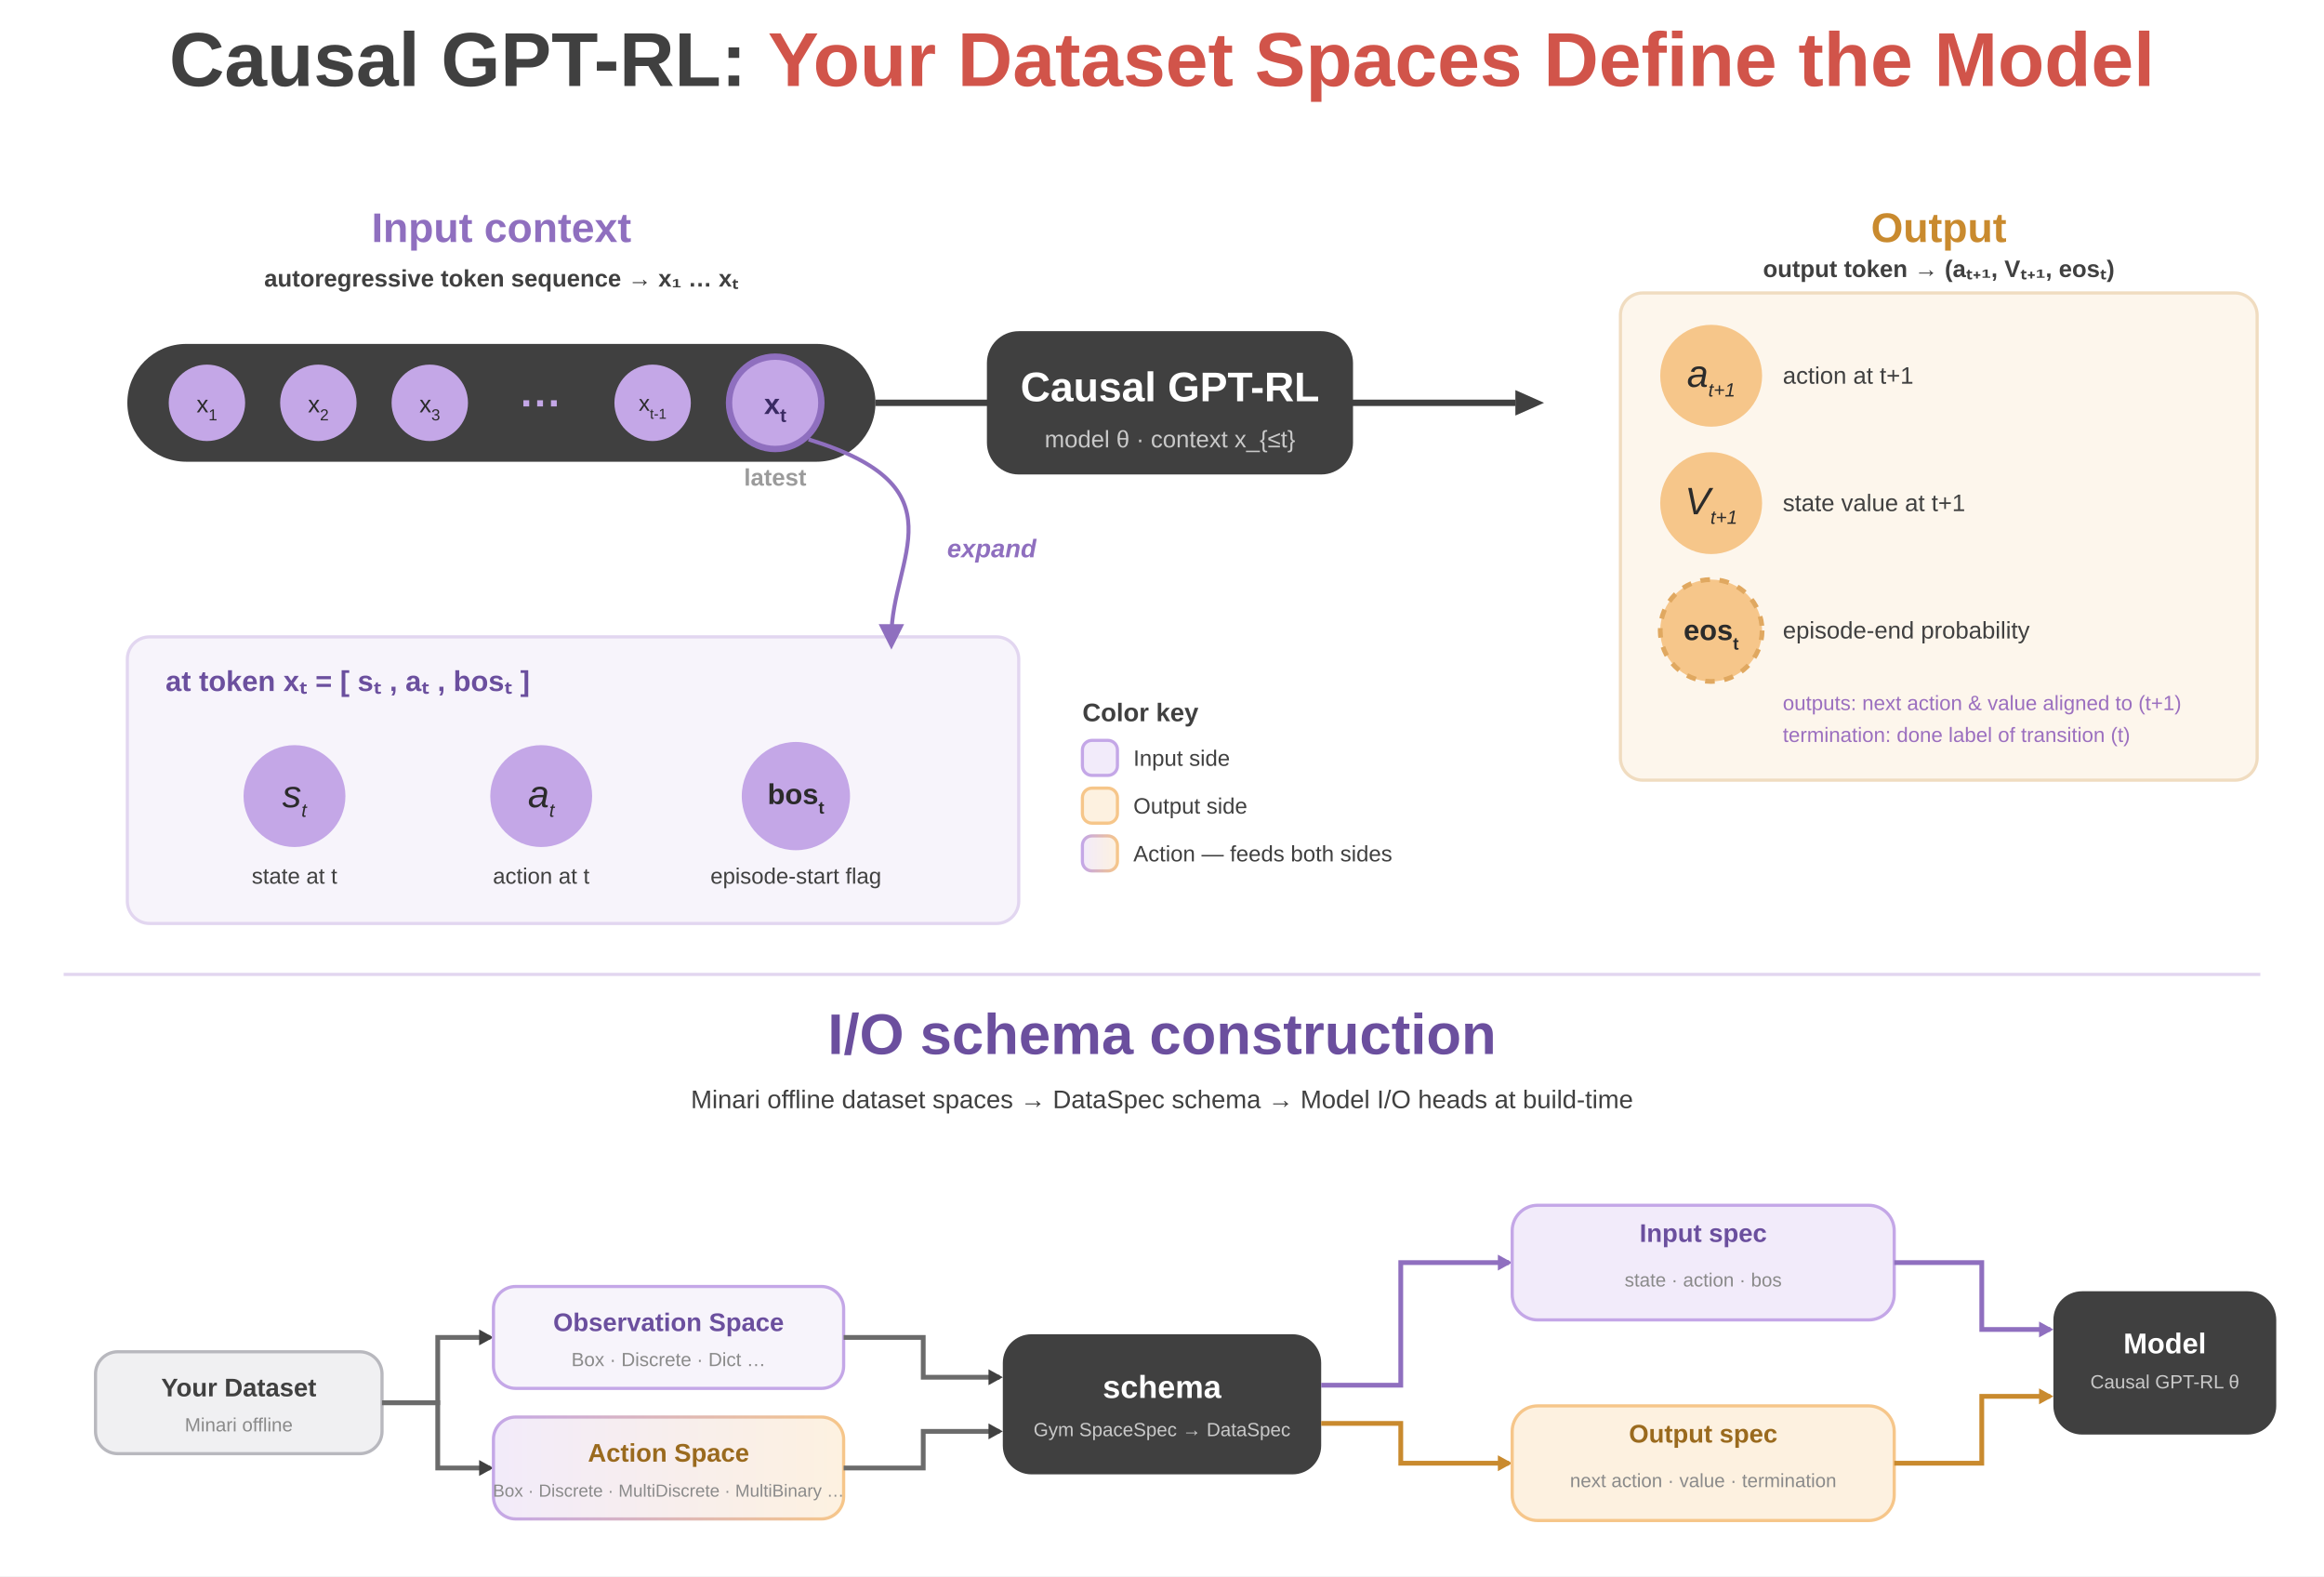
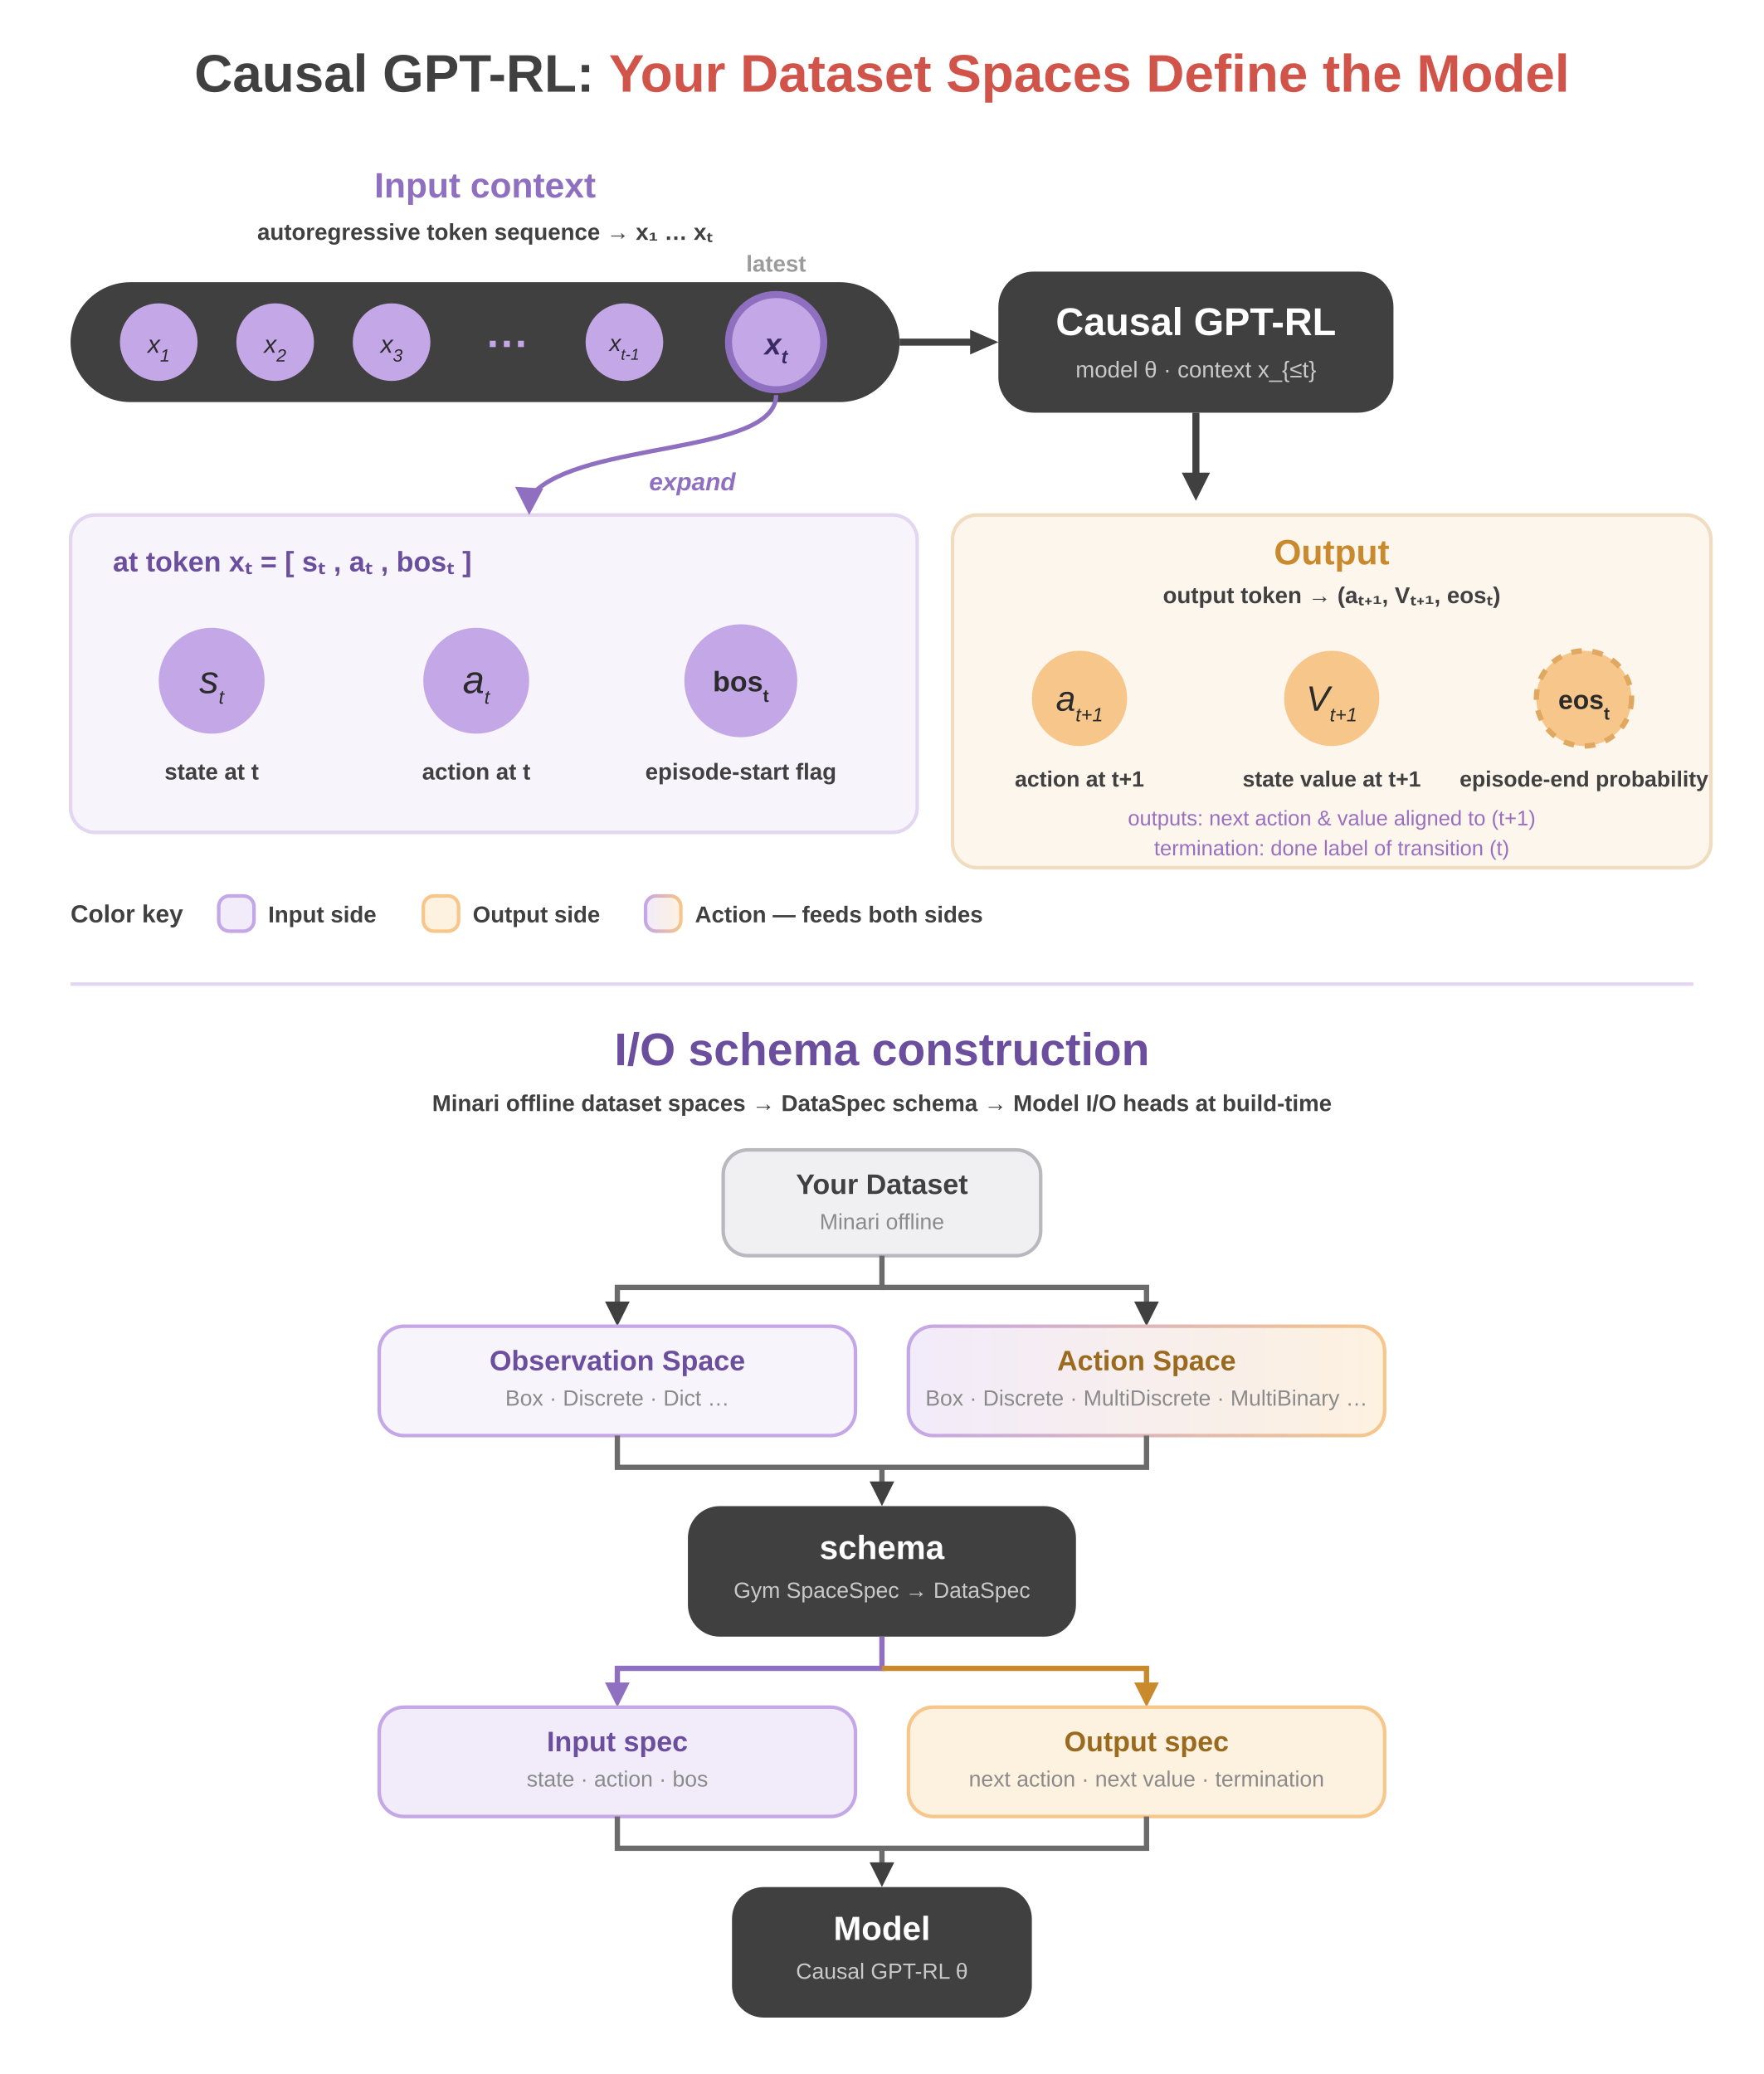
- <svg xmlns="http://www.w3.org/2000/svg" viewBox="0 0 1460 990" font-family="Segoe UI, Arial, sans-serif">
-   <rect width="1460" height="990" fill="#ffffff" />
+ <svg xmlns="http://www.w3.org/2000/svg" viewBox="0 0 1000 1176" width="1000" height="1176" font-family="Segoe UI, Arial, sans-serif">
+   <rect width="1000" height="1176" fill="#ffffff" />
  <defs>
    <linearGradient id="spaceActionStroke" x1="0" y1="0" x2="1" y2="0">
      <stop offset="0" stop-color="#c4a7e7" />
      <stop offset="1" stop-color="#f6c68a" />
    </linearGradient>
    <linearGradient id="spaceActionFill" x1="0" y1="0" x2="1" y2="0">
      <stop offset="0" stop-color="#f2ebfa" />
      <stop offset="1" stop-color="#fdf1e0" />
    </linearGradient>
  </defs>
-   <text x="730" y="54" text-anchor="middle" font-size="48" font-weight="700" fill="#404040">Causal GPT-RL: <tspan font-weight="600" fill="#d1544a">Your Dataset Spaces Define the Model</tspan>
+   <text x="500" y="52" text-anchor="middle" font-size="30" font-weight="700" fill="#404040">Causal GPT-RL: <tspan font-weight="600" fill="#d1544a">Your Dataset Spaces Define the Model</tspan>
  </text>
-   <g transform="translate(0,100)">
-     <text x="315" y="52" text-anchor="middle" font-size="26" font-weight="700" fill="#8f6fbf">Input context</text>
-     <text x="315" y="80" text-anchor="middle" font-size="15" font-weight="600" fill="#404040">autoregressive token sequence → x₁ … xₜ</text>
-     <rect x="80" y="116" width="470" height="74" rx="37" fill="#404040" />
-     <circle cx="130" cy="153" r="24" fill="#c4a7e7" />
-     <text x="130" y="159" text-anchor="middle" font-size="15" fill="#2b2b2b">x<tspan dy="5" font-size="10">1</tspan>
-     </text>
-     <circle cx="200" cy="153" r="24" fill="#c4a7e7" />
-     <text x="200" y="159" text-anchor="middle" font-size="15" fill="#2b2b2b">x<tspan dy="5" font-size="10">2</tspan>
-     </text>
-     <circle cx="270" cy="153" r="24" fill="#c4a7e7" />
-     <text x="270" y="159" text-anchor="middle" font-size="15" fill="#2b2b2b">x<tspan dy="5" font-size="10">3</tspan>
-     </text>
-     <text x="340" y="162" text-anchor="middle" font-size="26" font-weight="700" fill="#c4a7e7">···</text>
-     <circle cx="410" cy="153" r="24" fill="#c4a7e7" />
-     <text x="410" y="158" text-anchor="middle" font-size="14" fill="#2b2b2b">x<tspan dy="5" font-size="9">t-1</tspan>
-     </text>
-     <circle cx="487" cy="153" r="29" fill="#c4a7e7" stroke="#8f6fbf" stroke-width="4" />
-     <text x="487" y="160" text-anchor="middle" font-size="18" font-weight="700" fill="#3a2a63">x<tspan dy="5" font-size="12">t</tspan>
-     </text>
-     <text x="487" y="205" text-anchor="middle" font-size="15" font-weight="600" fill="#9b9b9b">latest</text>
-     <path d="M550 153 H 622" fill="none" stroke="#404040" stroke-width="4" />
-     <polygon points="640,153 622,145 622,161" fill="#404040" />
-     <rect x="620" y="108" width="230" height="90" rx="20" fill="#404040" />
-     <text x="735" y="152" text-anchor="middle" font-size="26" font-weight="700" fill="#ffffff">Causal GPT-RL</text>
-     <text x="735" y="181" text-anchor="middle" font-size="15" fill="#c9c9c9">model θ · context x_{≤t}</text>
-     <path d="M830 153 H 952" fill="none" stroke="#404040" stroke-width="4" />
-     <polygon points="970,153 952,145 952,161" fill="#404040" />
-     <text x="1218" y="52" text-anchor="middle" font-size="26" font-weight="700" fill="#c98a2e">Output</text>
-     <text x="1218" y="74" text-anchor="middle" font-size="15" font-weight="600" fill="#404040">output token → (aₜ₊₁, Vₜ₊₁, eosₜ)</text>
-     <rect x="1018" y="84" width="400" height="306" rx="14" fill="#fdf6ec" stroke="#f0dcc0" stroke-width="2" />
-     <g transform="translate(0,16)">
-       <circle cx="1075" cy="120" r="32" fill="#f6c68a" />
-       <text x="1075" y="127" text-anchor="middle" font-size="24" font-style="italic" fill="#2b2b2b">a<tspan dy="6" font-size="12">t+1</tspan>
-       </text>
-       <circle cx="1075" cy="200" r="32" fill="#f6c68a" />
-       <text x="1075" y="207" text-anchor="middle" font-size="24" font-style="italic" fill="#2b2b2b">V<tspan dy="6" font-size="12">t+1</tspan>
-       </text>
-       <circle cx="1075" cy="280" r="32" fill="#f6c68a" stroke="#e0a860" stroke-width="3" stroke-dasharray="6 6" />
-       <text x="1075" y="286" text-anchor="middle" font-size="18" font-weight="700" fill="#2b2b2b">eos<tspan dy="6" font-size="11">t</tspan>
-       </text>
-       <text x="1120" y="125" text-anchor="start" font-size="15" fill="#404040">action at t+1</text>
-       <text x="1120" y="205" text-anchor="start" font-size="15" fill="#404040">state value at t+1</text>
-       <text x="1120" y="285" text-anchor="start" font-size="15" fill="#404040">episode-end probability</text>
-       <text x="1120" y="330" text-anchor="start" font-size="13" fill="#9b6fbf">outputs: next action &amp; value aligned to (t+1)</text>
-       <text x="1120" y="350" text-anchor="start" font-size="13" fill="#9b6fbf">termination: done label of transition (t)</text>
-     </g>
-     <text x="680" y="353" text-anchor="start" font-size="16" font-weight="700" fill="#404040">Color key</text>
-     <rect x="680" y="365" width="22" height="22" rx="6" fill="#f2ebfa" stroke="#c4a7e7" stroke-width="2" />
-     <text x="712" y="381" text-anchor="start" font-size="14" fill="#404040">Input side</text>
-     <rect x="680" y="395" width="22" height="22" rx="6" fill="#fdf1e0" stroke="#f6c68a" stroke-width="2" />
-     <text x="712" y="411" text-anchor="start" font-size="14" fill="#404040">Output side</text>
-     <rect x="680" y="425" width="22" height="22" rx="6" fill="url(#spaceActionFill)" stroke="url(#spaceActionStroke)" stroke-width="2" />
-     <text x="712" y="441" text-anchor="start" font-size="14" fill="#404040">Action — feeds both sides</text>
-     <rect x="80" y="300" width="560" height="180" rx="14" fill="#f7f4fb" stroke="#e2d6f0" stroke-width="2" />
-     <text x="104" y="334" text-anchor="start" font-size="18" font-weight="700" fill="#6b4f9e">
-     at token   xₜ = [ sₜ , aₜ , bosₜ ]
+   <text x="275" y="112" text-anchor="middle" font-size="20" font-weight="700" fill="#8f6fbf">Input context</text>
+   <text x="275" y="136" text-anchor="middle" font-size="13" font-weight="600" fill="#404040">autoregressive token sequence → x₁ … xₜ</text>
+   <rect x="40" y="160" width="470" height="68" rx="34" fill="#404040" />
+   <circle cx="90" cy="194" r="22" fill="#c4a7e7" />
+   <text x="90" y="200" text-anchor="middle" font-style="italic" font-size="14" fill="#2b2b2b">x<tspan dy="5" font-size="10">1</tspan>
  </text>
-     <circle cx="185" cy="400" r="32" fill="#c4a7e7" />
-     <text x="185" y="407" text-anchor="middle" font-size="24" font-style="italic" fill="#2b2b2b">s<tspan dy="6" font-size="12">t</tspan>
-     </text>
-     <circle cx="340" cy="400" r="32" fill="#c4a7e7" />
-     <text x="340" y="407" text-anchor="middle" font-size="24" font-style="italic" fill="#2b2b2b">a<tspan dy="6" font-size="12">t</tspan>
-     </text>
-     <circle cx="500" cy="400" r="34" fill="#c4a7e7" />
-     <text x="500" y="405" text-anchor="middle" font-size="18" font-weight="700" fill="#2b2b2b">bos<tspan dy="6" font-size="11">t</tspan>
-     </text>
-     <text x="185" y="455" text-anchor="middle" font-size="14" fill="#404040">state at t</text>
-     <text x="340" y="455" text-anchor="middle" font-size="14" fill="#404040">action at t</text>
-     <text x="500" y="455" text-anchor="middle" font-size="14" fill="#404040">episode-start flag</text>
-     <path d="M508 176 C 606 206, 560 250, 560 300" fill="none" stroke="#8f6fbf" stroke-width="2.5" />
-     <polygon points="560,308 552,292 568,292" fill="#8f6fbf" />
-     <text x="595" y="250" text-anchor="start" font-size="16" font-style="italic" font-weight="600" fill="#8f6fbf">expand</text>
-     <line x1="40" y1="512" x2="1420" y2="512" stroke="#e2d6f0" stroke-width="2" />
-     <text x="730" y="562" text-anchor="middle" font-size="36" font-weight="700" fill="#6b4f9e">I/O schema construction</text>
-     <text x="730" y="596" text-anchor="middle" font-size="16" fill="#404040">Minari offline dataset spaces → DataSpec schema → Model I/O heads at build-time</text>
-     <rect x="60" y="749" width="180" height="64" rx="14" fill="#f0f0f2" stroke="#b8b8be" stroke-width="2" />
-     <text x="150" y="777" text-anchor="middle" font-size="16" font-weight="700" fill="#404040">Your Dataset</text>
-     <text x="150" y="799" text-anchor="middle" font-size="12" fill="#8a8a8a">Minari offline</text>
-     <path d="M240 781 H275 V740 H308" fill="none" stroke="#6b6b6b" stroke-width="3" />
-     <polygon points="310,740 301,735 301,745" fill="#404040" />
-     <path d="M240 781 H275 V822 H308" fill="none" stroke="#6b6b6b" stroke-width="3" />
-     <polygon points="310,822 301,817 301,827" fill="#404040" />
-     <rect x="310" y="708" width="220" height="64" rx="14" fill="#f7f4fb" stroke="#c4a7e7" stroke-width="2" />
-     <text x="420" y="736" text-anchor="middle" font-size="16" font-weight="700" fill="#6b4f9e">Observation Space</text>
-     <text x="420" y="758" text-anchor="middle" font-size="12" fill="#8a8a8a">Box · Discrete · Dict …</text>
-     <rect x="310" y="790" width="220" height="64" rx="14" fill="url(#spaceActionFill)" stroke="url(#spaceActionStroke)" stroke-width="2" />
-     <text x="420" y="818" text-anchor="middle" font-size="16" font-weight="700" fill="#9a6a1e">Action Space</text>
-     <text x="420" y="840" text-anchor="middle" font-size="11" fill="#8a8a8a">Box · Discrete · MultiDiscrete · MultiBinary …</text>
-     <path d="M530 740 H580 V765 H628" fill="none" stroke="#6b6b6b" stroke-width="3" />
-     <polygon points="630,765 621,760 621,770" fill="#404040" />
-     <path d="M530 822 H580 V799 H628" fill="none" stroke="#6b6b6b" stroke-width="3" />
-     <polygon points="630,799 621,794 621,804" fill="#404040" />
-     <rect x="630" y="738" width="200" height="88" rx="18" fill="#404040" />
-     <text x="730" y="778" text-anchor="middle" font-size="20" font-weight="700" fill="#ffffff">schema</text>
-     <text x="730" y="802" text-anchor="middle" font-size="12" fill="#c9c9c9">Gym SpaceSpec → DataSpec</text>
-     <path d="M830 770 H880 V693 H948" fill="none" stroke="#8f6fbf" stroke-width="3" />
-     <polygon points="950,693 941,688 941,698" fill="#8f6fbf" />
-     <path d="M830 794 H880 V819 H948" fill="none" stroke="#c98a2e" stroke-width="3" />
-     <polygon points="950,819 941,814 941,824" fill="#c98a2e" />
-     <rect x="950" y="657" width="240" height="72" rx="16" fill="#f2ebfa" stroke="#c4a7e7" stroke-width="2" />
-     <text x="1070" y="680" text-anchor="middle" font-size="16" font-weight="700" fill="#6b4f9e">Input spec</text>
-     <text x="1070" y="708" text-anchor="middle" font-size="12" fill="#8a8a8a">state · action · bos</text>
-     <rect x="950" y="783" width="240" height="72" rx="16" fill="#fdf1e0" stroke="#f6c68a" stroke-width="2" />
-     <text x="1070" y="806" text-anchor="middle" font-size="16" font-weight="700" fill="#9a6a1e">Output spec</text>
-     <text x="1070" y="834" text-anchor="middle" font-size="12" fill="#8a8a8a">next action · value · termination</text>
-     <path d="M1190 693 H1245 V735 H1288" fill="none" stroke="#8f6fbf" stroke-width="3" />
-     <polygon points="1290,735 1281,730 1281,740" fill="#8f6fbf" />
-     <path d="M1190 819 H1245 V777 H1288" fill="none" stroke="#c98a2e" stroke-width="3" />
-     <polygon points="1290,777 1281,772 1281,782" fill="#c98a2e" />
-     <rect x="1290" y="711" width="140" height="90" rx="18" fill="#404040" />
-     <text x="1360" y="750" text-anchor="middle" font-size="18" font-weight="700" fill="#ffffff">Model</text>
-     <text x="1360" y="772" text-anchor="middle" font-size="12" fill="#c9c9c9">Causal GPT-RL θ</text>
-   </g>
+   <circle cx="156" cy="194" r="22" fill="#c4a7e7" />
+   <text x="156" y="200" text-anchor="middle" font-style="italic" font-size="14" fill="#2b2b2b">x<tspan dy="5" font-size="10">2</tspan>
+   </text>
+   <circle cx="222" cy="194" r="22" fill="#c4a7e7" />
+   <text x="222" y="200" text-anchor="middle" font-style="italic" font-size="14" fill="#2b2b2b">x<tspan dy="5" font-size="10">3</tspan>
+   </text>
+   <text x="288" y="203" text-anchor="middle" font-size="24" font-weight="700" fill="#c4a7e7">···</text>
+   <circle cx="354" cy="194" r="22" fill="#c4a7e7" />
+   <text x="354" y="199" text-anchor="middle" font-style="italic" font-size="13" fill="#2b2b2b">x<tspan dy="5" font-size="9">t-1</tspan>
+   </text>
+   <circle cx="440" cy="194" r="27" fill="#c4a7e7" stroke="#8f6fbf" stroke-width="4" />
+   <text x="440" y="201" text-anchor="middle" font-style="italic" font-size="17" font-weight="700" fill="#3a2a63">x<tspan dy="5" font-size="11">t</tspan>
+   </text>
+   <text x="440" y="154" text-anchor="middle" font-size="13" font-weight="600" fill="#9b9b9b">latest</text>
+   <path d="M510 194 H 552" fill="none" stroke="#404040" stroke-width="4" />
+   <polygon points="566,194 550,187 550,201" fill="#404040" />
+   <rect x="566" y="154" width="224" height="80" rx="20" fill="#404040" />
+   <text x="678" y="190" text-anchor="middle" font-size="22" font-weight="700" fill="#ffffff">Causal GPT-RL</text>
+   <text x="678" y="214" text-anchor="middle" font-size="13" fill="#c9c9c9">model θ · context x_{≤t}</text>
+   <path d="M678 234 V 272" fill="none" stroke="#404040" stroke-width="4" />
+   <polygon points="678,284 670,268 686,268" fill="#404040" />
+   <rect x="540" y="292" width="430" height="200" rx="14" fill="#fdf6ec" stroke="#f0dcc0" stroke-width="2" />
+   <text x="755" y="320" text-anchor="middle" font-size="20" font-weight="700" fill="#c98a2e">Output</text>
+   <text x="755" y="342" text-anchor="middle" font-size="13" font-weight="600" fill="#404040">output token → (aₜ₊₁, Vₜ₊₁, eosₜ)</text>
+   <circle cx="612" cy="396" r="27" fill="#f6c68a" />
+   <text x="612" y="403" text-anchor="middle" font-size="20" font-style="italic" fill="#2b2b2b">a<tspan dy="6" font-size="11">t+1</tspan>
+   </text>
+   <circle cx="755" cy="396" r="27" fill="#f6c68a" />
+   <text x="755" y="403" text-anchor="middle" font-size="20" font-style="italic" fill="#2b2b2b">V<tspan dy="6" font-size="11">t+1</tspan>
+   </text>
+   <circle cx="898" cy="396" r="27" fill="#f6c68a" stroke="#e0a860" stroke-width="3" stroke-dasharray="6 6" />
+   <text x="898" y="402" text-anchor="middle" font-size="15" font-weight="700" fill="#2b2b2b">eos<tspan dy="6" font-size="10">t</tspan>
+   </text>
+   <text x="612" y="446" text-anchor="middle" font-weight="600" font-size="12.5" fill="#404040">action at t+1</text>
+   <text x="755" y="446" text-anchor="middle" font-weight="600" font-size="12.5" fill="#404040">state value at t+1</text>
+   <text x="898" y="446" text-anchor="middle" font-weight="600" font-size="12.5" fill="#404040">episode-end probability</text>
+   <text x="755" y="468" text-anchor="middle" font-size="12" fill="#9b6fbf">outputs: next action &amp; value aligned to (t+1)</text>
+   <text x="755" y="485" text-anchor="middle" font-size="12" fill="#9b6fbf">termination: done label of transition (t)</text>
+   <rect x="40" y="292" width="480" height="180" rx="14" fill="#f7f4fb" stroke="#e2d6f0" stroke-width="2" />
+   <text x="64" y="324" text-anchor="start" font-size="16" font-weight="700" fill="#6b4f9e">at token   xₜ = [ sₜ , aₜ , bosₜ ]</text>
+   <circle cx="120" cy="386" r="30" fill="#c4a7e7" />
+   <text x="120" y="393" text-anchor="middle" font-size="22" font-style="italic" fill="#2b2b2b">s<tspan dy="6" font-size="11">t</tspan>
+   </text>
+   <circle cx="270" cy="386" r="30" fill="#c4a7e7" />
+   <text x="270" y="393" text-anchor="middle" font-size="22" font-style="italic" fill="#2b2b2b">a<tspan dy="6" font-size="11">t</tspan>
+   </text>
+   <circle cx="420" cy="386" r="32" fill="#c4a7e7" />
+   <text x="420" y="392" text-anchor="middle" font-size="16" font-weight="700" fill="#2b2b2b">bos<tspan dy="6" font-size="10">t</tspan>
+   </text>
+   <text x="120" y="442" text-anchor="middle" font-weight="600" font-size="13" fill="#404040">state at t</text>
+   <text x="270" y="442" text-anchor="middle" font-weight="600" font-size="13" fill="#404040">action at t</text>
+   <text x="420" y="442" text-anchor="middle" font-weight="600" font-size="13" fill="#404040">episode-start flag</text>
+   <path d="M440 224 C 440 258, 330 250, 302 280" fill="none" stroke="#8f6fbf" stroke-width="2.5" />
+   <polygon points="300,292 292,276 308,277" fill="#8f6fbf" />
+   <text x="368" y="278" text-anchor="start" font-size="14" font-style="italic" font-weight="600" fill="#8f6fbf">expand</text>
+   <text x="40" y="523" text-anchor="start" font-size="14" font-weight="700" fill="#404040">Color key</text>
+   <rect x="124" y="508" width="20" height="20" rx="6" fill="#f2ebfa" stroke="#c4a7e7" stroke-width="2" />
+   <text x="152" y="523" text-anchor="start" font-weight="600" font-size="13" fill="#404040">Input side</text>
+   <rect x="240" y="508" width="20" height="20" rx="6" fill="#fdf1e0" stroke="#f6c68a" stroke-width="2" />
+   <text x="268" y="523" text-anchor="start" font-weight="600" font-size="13" fill="#404040">Output side</text>
+   <rect x="366" y="508" width="20" height="20" rx="6" fill="url(#spaceActionFill)" stroke="url(#spaceActionStroke)" stroke-width="2" />
+   <text x="394" y="523" text-anchor="start" font-weight="600" font-size="13" fill="#404040">Action — feeds both sides</text>
+   <line x1="40" y1="558" x2="960" y2="558" stroke="#e2d6f0" stroke-width="2" />
+   <text x="500" y="604" text-anchor="middle" font-size="26" font-weight="700" fill="#6b4f9e">I/O schema construction</text>
+   <text x="500" y="630" text-anchor="middle" font-weight="600" font-size="13" fill="#404040">Minari offline dataset spaces → DataSpec schema → Model I/O heads at build-time</text>
+   <rect x="410" y="652" width="180" height="60" rx="14" fill="#f0f0f2" stroke="#b8b8be" stroke-width="2" />
+   <text x="500" y="677" text-anchor="middle" font-size="16" font-weight="700" fill="#404040">Your Dataset</text>
+   <text x="500" y="697" text-anchor="middle" font-size="12.5" fill="#8a8a8a">Minari offline</text>
+   <path d="M500 712 V 730 H 350 V 740" fill="none" stroke="#6b6b6b" stroke-width="3" />
+   <path d="M500 730 H 650 V 740" fill="none" stroke="#6b6b6b" stroke-width="3" />
+   <polygon points="350,752 343,738 357,738" fill="#404040" />
+   <polygon points="650,752 643,738 657,738" fill="#404040" />
+   <rect x="215" y="752" width="270" height="62" rx="14" fill="#f7f4fb" stroke="#c4a7e7" stroke-width="2" />
+   <text x="350" y="777" text-anchor="middle" font-size="16" font-weight="700" fill="#6b4f9e">Observation Space</text>
+   <text x="350" y="797" text-anchor="middle" font-size="12.5" fill="#8a8a8a">Box · Discrete · Dict …</text>
+   <rect x="515" y="752" width="270" height="62" rx="14" fill="url(#spaceActionFill)" stroke="url(#spaceActionStroke)" stroke-width="2" />
+   <text x="650" y="777" text-anchor="middle" font-size="16" font-weight="700" fill="#9a6a1e">Action Space</text>
+   <text x="650" y="797" text-anchor="middle" font-size="12.5" fill="#8a8a8a">Box · Discrete · MultiDiscrete · MultiBinary …</text>
+   <path d="M350 814 V 832 H 650 V 814" fill="none" stroke="#6b6b6b" stroke-width="3" />
+   <path d="M500 832 V 842" fill="none" stroke="#6b6b6b" stroke-width="3" />
+   <polygon points="500,854 493,840 507,840" fill="#404040" />
+   <rect x="390" y="854" width="220" height="74" rx="18" fill="#404040" />
+   <text x="500" y="884" text-anchor="middle" font-size="19" font-weight="700" fill="#ffffff">schema</text>
+   <text x="500" y="906" text-anchor="middle" font-size="12.5" fill="#c9c9c9">Gym SpaceSpec → DataSpec</text>
+   <path d="M500 928 V 946 H 350 V 956" fill="none" stroke="#8f6fbf" stroke-width="3" />
+   <polygon points="350,968 343,954 357,954" fill="#8f6fbf" />
+   <path d="M500 946 H 650 V 956" fill="none" stroke="#c98a2e" stroke-width="3" />
+   <polygon points="650,968 643,954 657,954" fill="#c98a2e" />
+   <rect x="215" y="968" width="270" height="62" rx="14" fill="#f2ebfa" stroke="#c4a7e7" stroke-width="2" />
+   <text x="350" y="993" text-anchor="middle" font-size="16" font-weight="700" fill="#6b4f9e">Input spec</text>
+   <text x="350" y="1013" text-anchor="middle" font-size="12.5" fill="#8a8a8a">state · action · bos</text>
+   <rect x="515" y="968" width="270" height="62" rx="14" fill="#fdf1e0" stroke="#f6c68a" stroke-width="2" />
+   <text x="650" y="993" text-anchor="middle" font-size="16" font-weight="700" fill="#9a6a1e">Output spec</text>
+   <text x="650" y="1013" text-anchor="middle" font-size="12.5" fill="#8a8a8a">next action · next value · termination</text>
+   <path d="M350 1030 V 1048 H 650 V 1030" fill="none" stroke="#6b6b6b" stroke-width="3" />
+   <path d="M500 1048 V 1058" fill="none" stroke="#6b6b6b" stroke-width="3" />
+   <polygon points="500,1070 493,1056 507,1056" fill="#404040" />
+   <rect x="415" y="1070" width="170" height="74" rx="18" fill="#404040" />
+   <text x="500" y="1100" text-anchor="middle" font-size="19" font-weight="700" fill="#ffffff">Model</text>
+   <text x="500" y="1122" text-anchor="middle" font-size="12.5" fill="#c9c9c9">Causal GPT-RL θ</text>
</svg>
